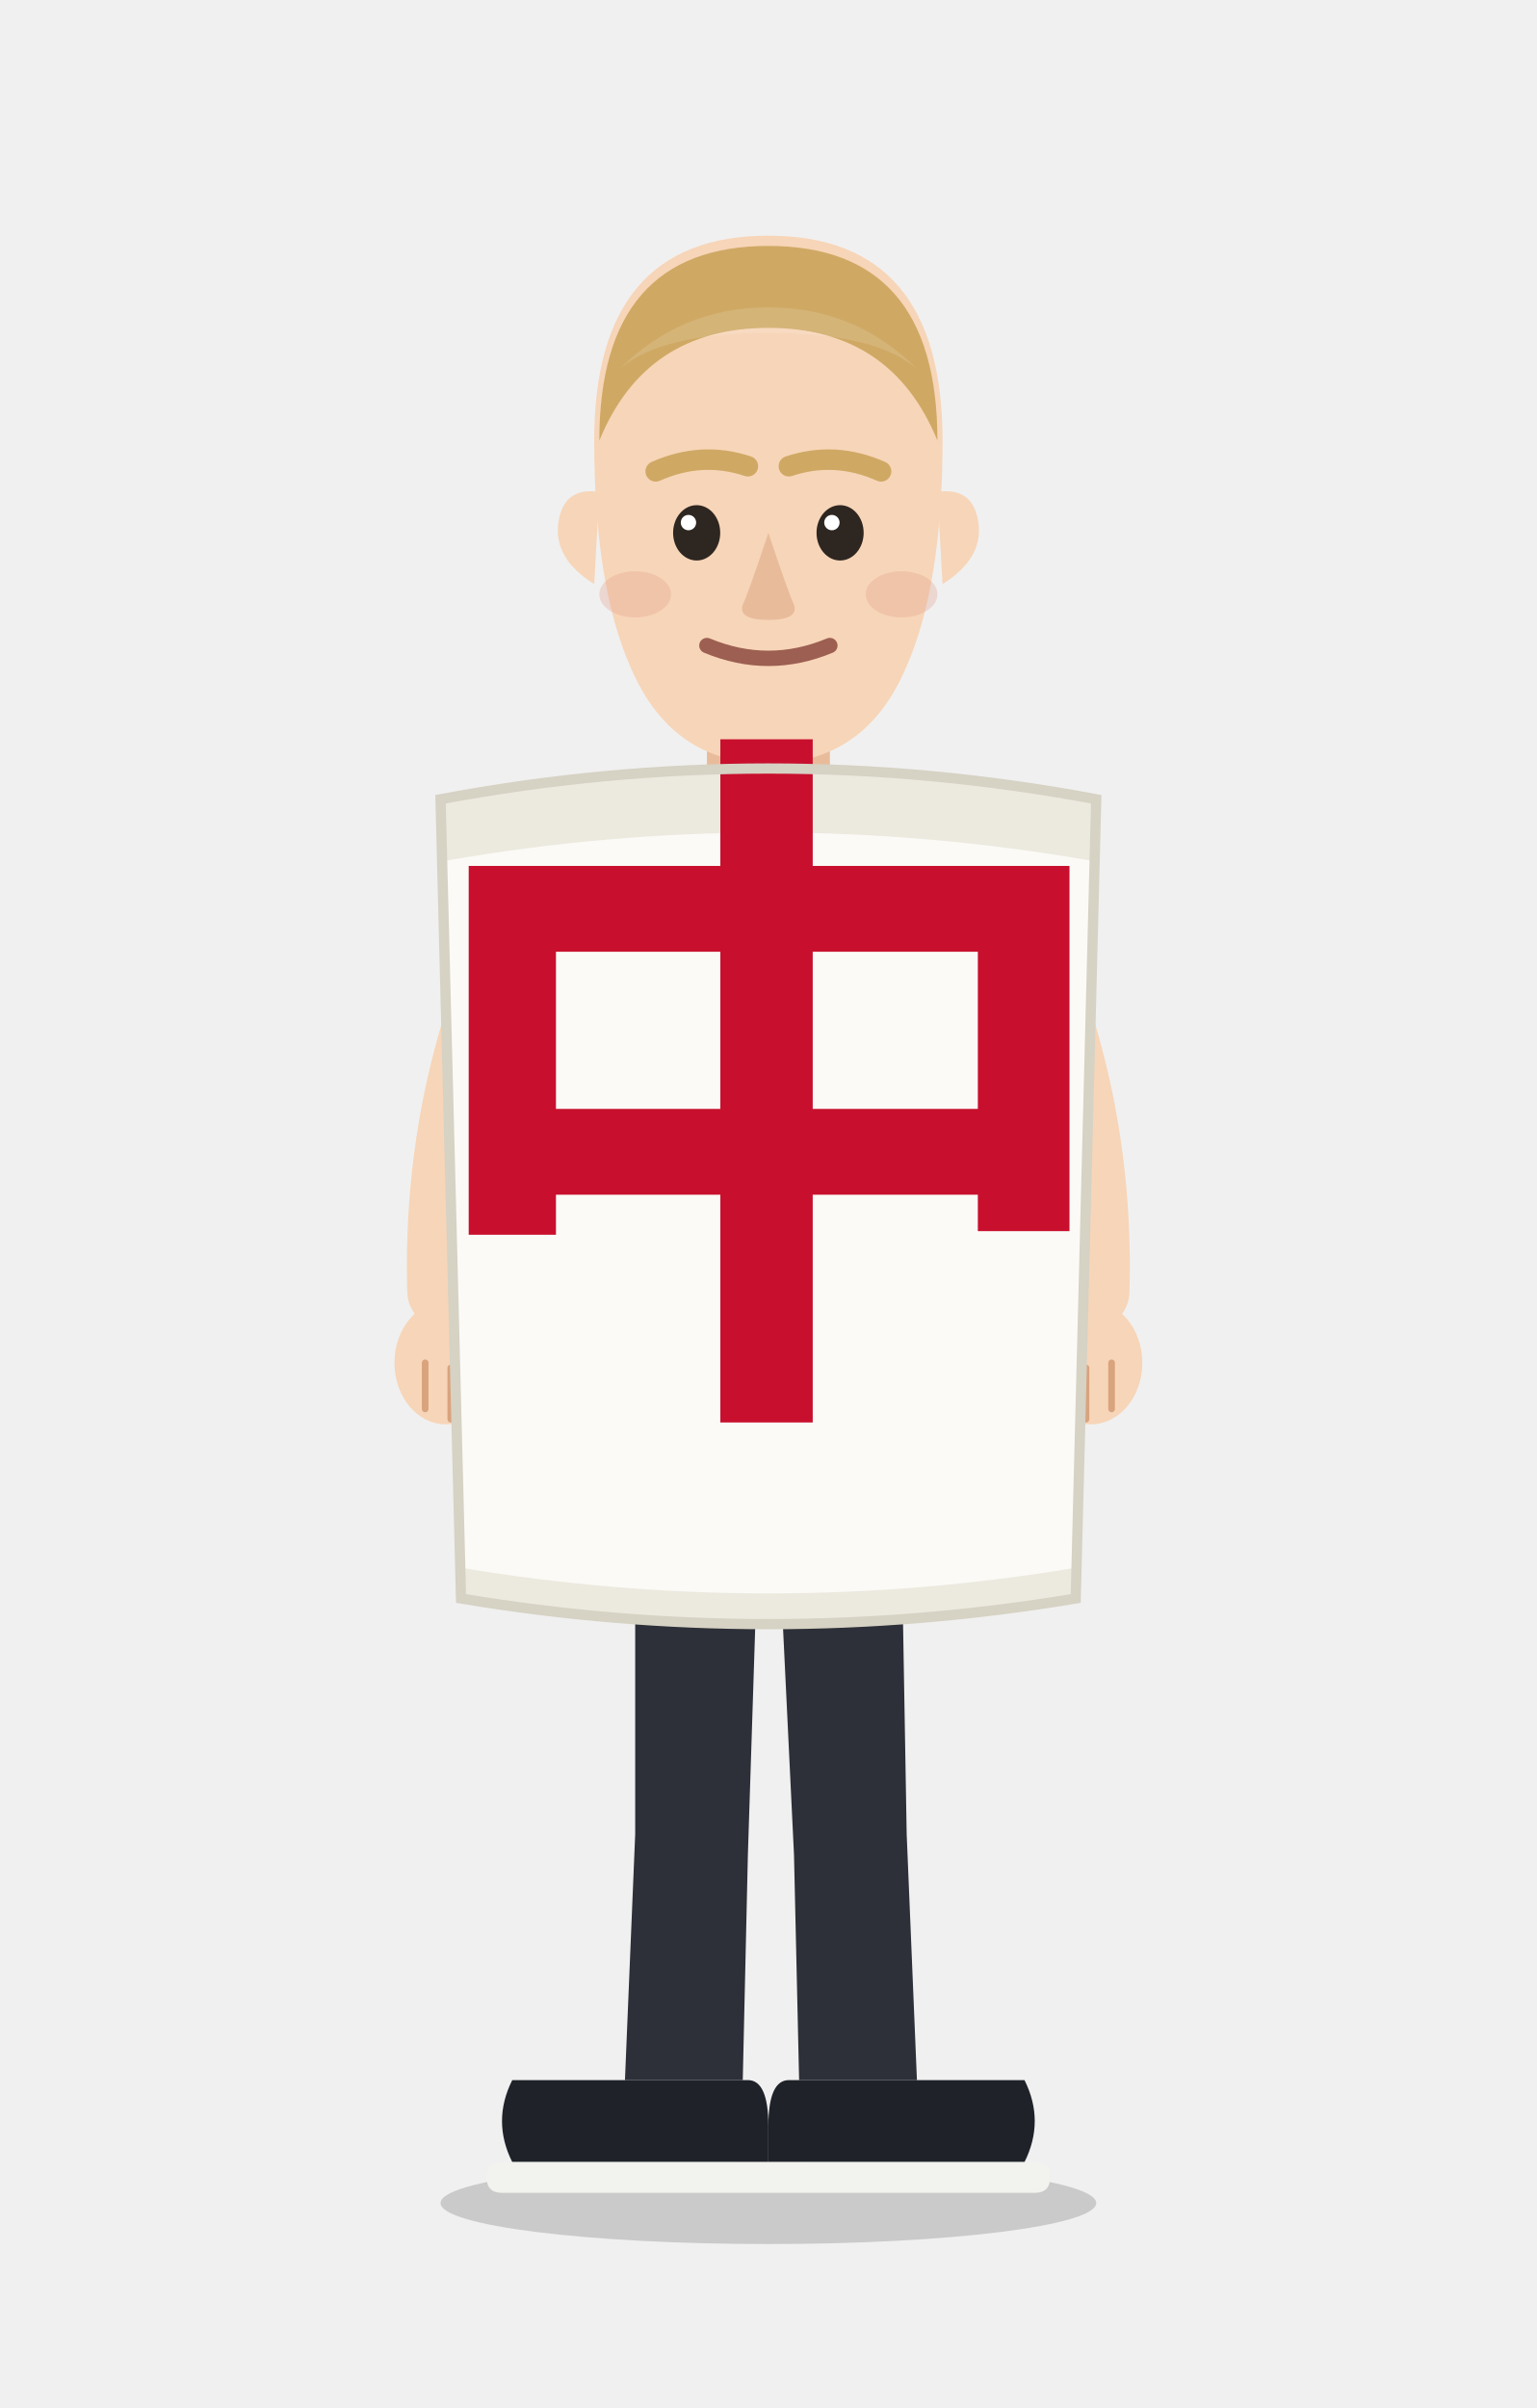
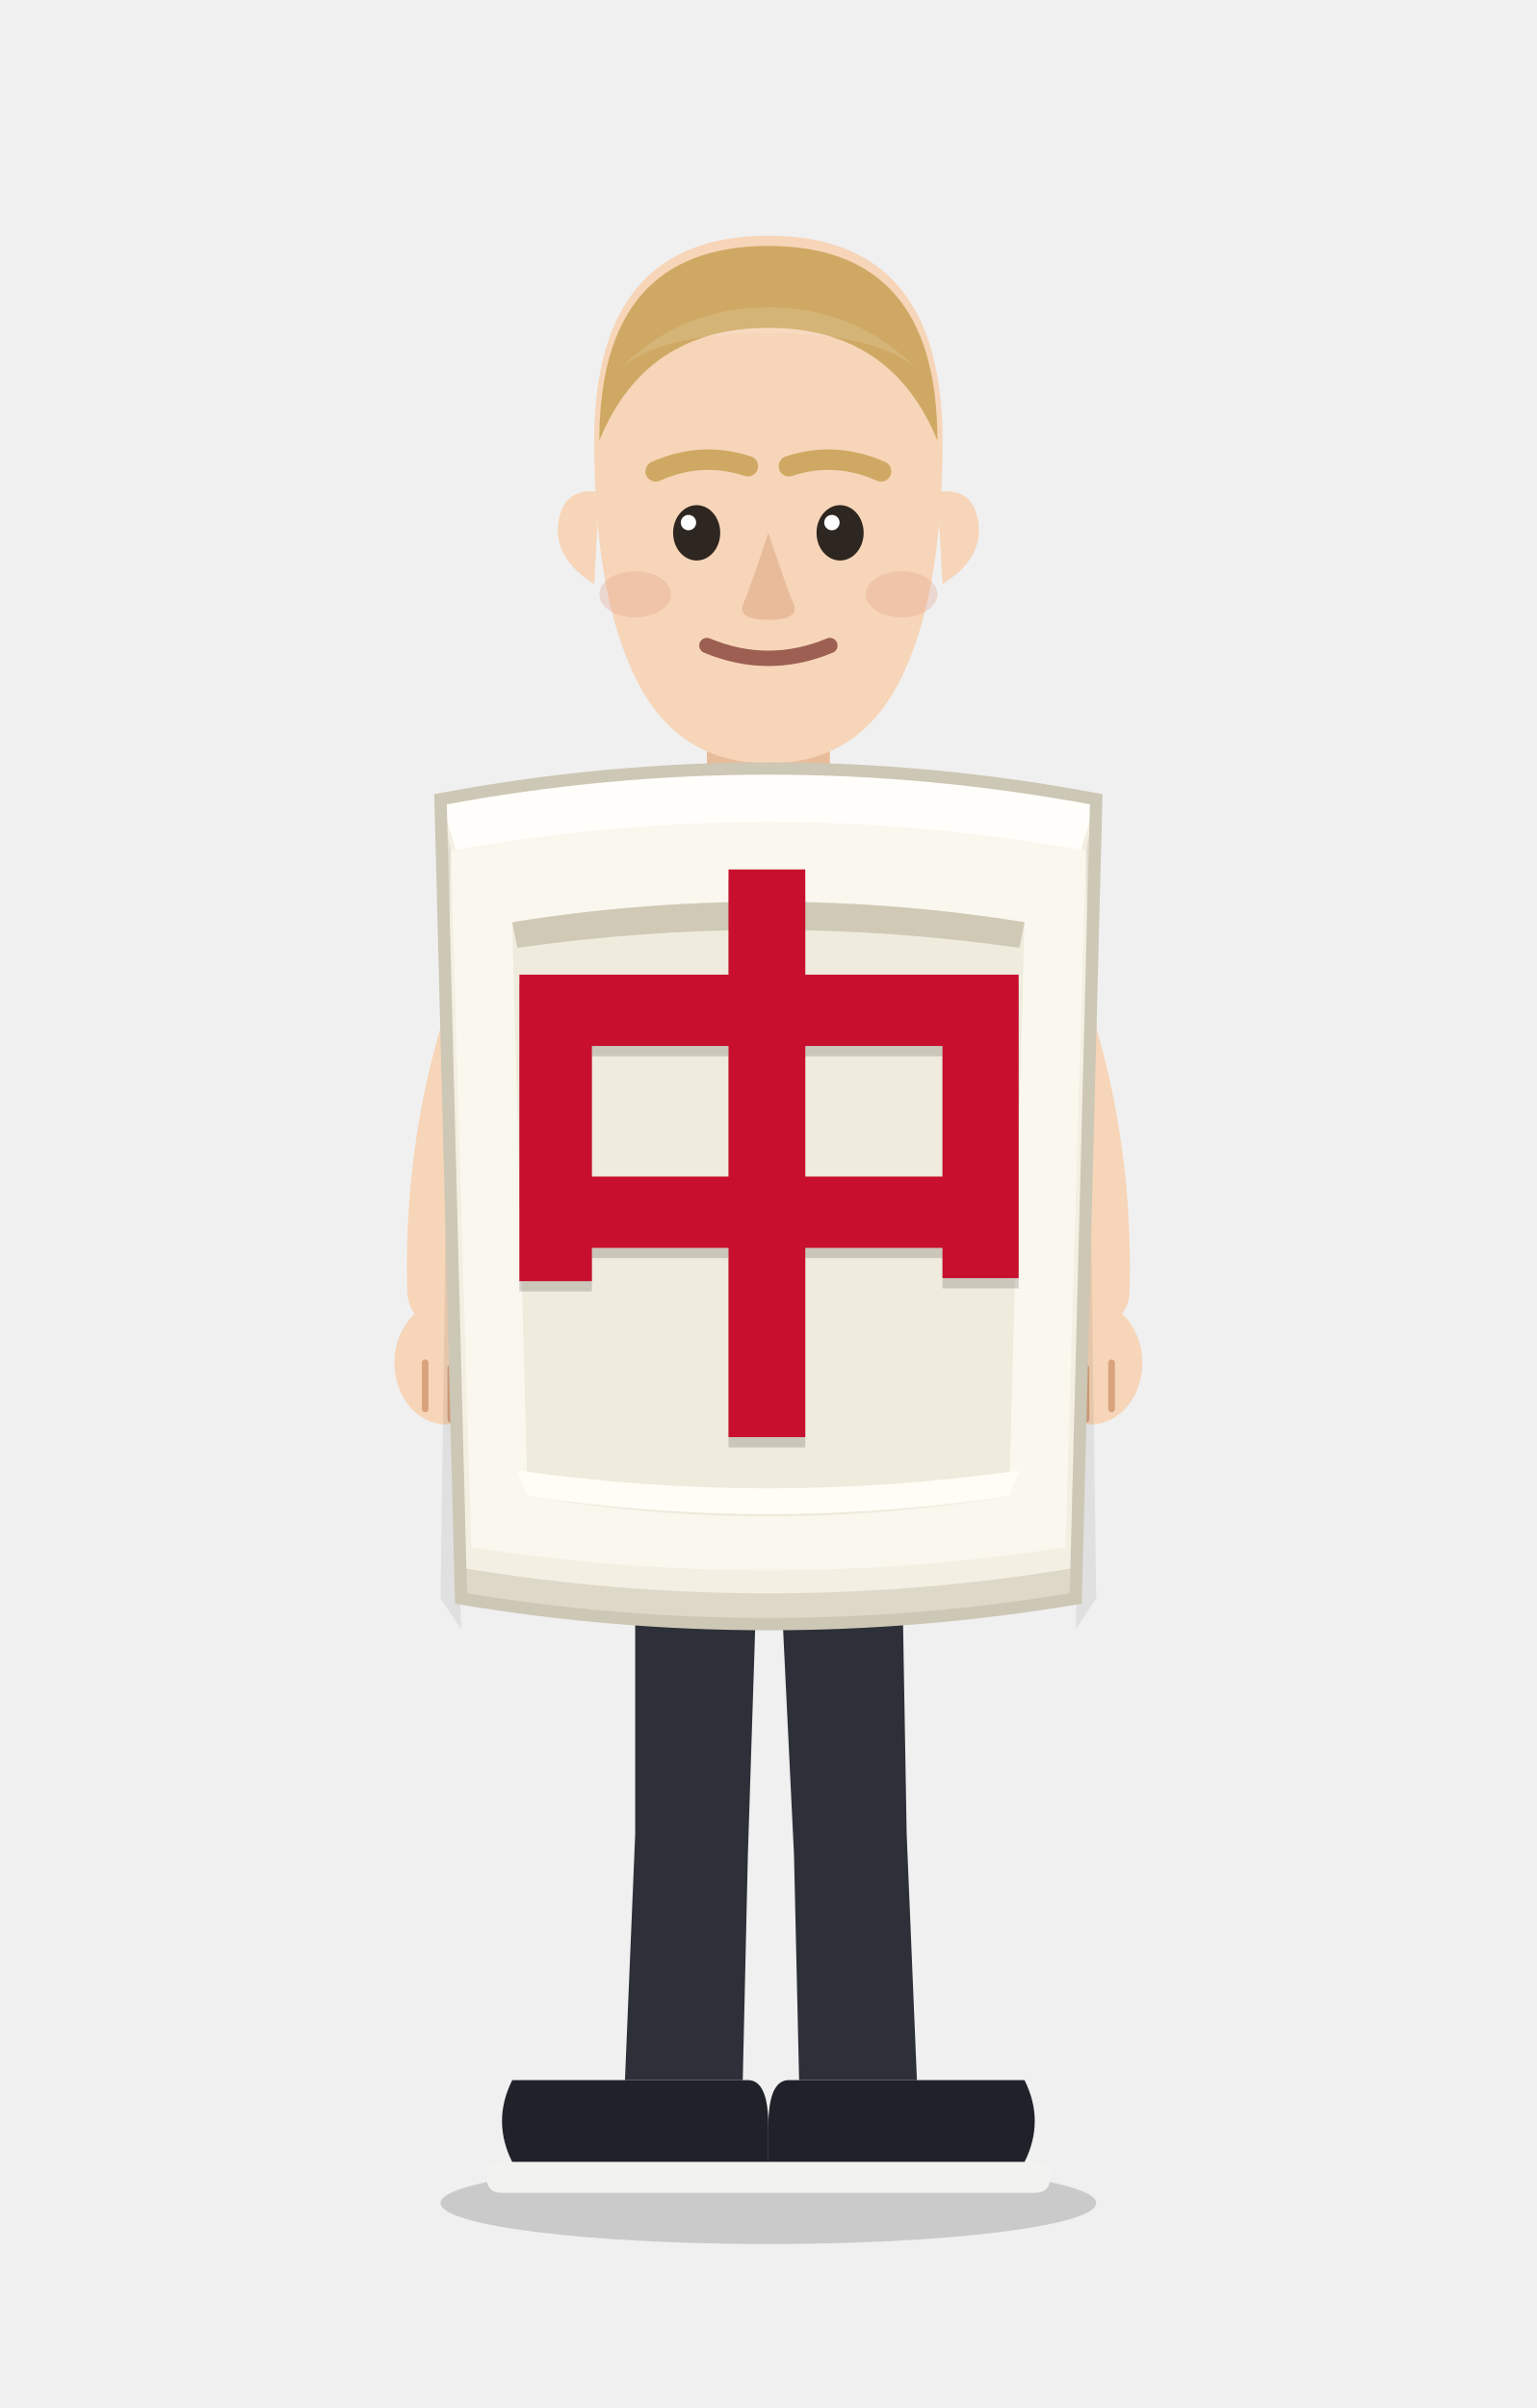
<svg xmlns="http://www.w3.org/2000/svg" viewBox="0 0 300 470" width="300" height="470">
  <style>
.b{transform-box:view-box;transform-origin:150px 428px;animation:d 1.9s ease-in-out infinite}
.a{transform-box:fill-box;transform-origin:top center;animation:w 1.9s ease-in-out infinite}
.a2{animation-delay:-.95s}
@keyframes d{0%,100%{transform:rotate(-5deg)}25%{transform:rotate(0) translateY(-8px)}50%{transform:rotate(5deg)}75%{transform:rotate(0) translateY(-8px)}}
@keyframes w{0%,100%{transform:rotate(7deg)}50%{transform:rotate(-11deg)}}
@media (prefers-reduced-motion:reduce){.b,.a{animation:none}}
</style>
  <ellipse cx="150" cy="430" rx="64" ry="8" fill="#000" opacity=".16" />
  <g class="b">
    <path d="M124 300h24l-2 62-1 44h-23l2-48z" fill="#2d3038" />
    <path d="M152 300h24l1 58 2 48h-23l-1-44z" fill="#2d3038" />
    <path d="M100 406h46q4 0 4 9v7h-50q-4-8 0-16Z" fill="#1f2229" />
    <path d="M154 406h46q4 8 0 16h-50v-7q0-9 4-9Z" fill="#1f2229" />
    <path d="M98 422h52v6H98q-3 0-3-3t3-3ZM150 422h52q3 0 3 3t-3 3h-52z" fill="#f2f2ef" />
    <path d="M112 158q38-12 76 0l5 146q-43 9-86 0z" fill="#6d7786" />
    <g class="a">
      <path d="M100 184q-14 32-13 68" fill="none" stroke="#f7d5b8" stroke-width="15" stroke-linecap="round" />
      <ellipse cx="87" cy="266" rx="10" ry="12" fill="#f7d5b8" />
      <path d="M83 266v9M88 267v10M93 266v8" stroke="#d9a37d" stroke-width="1.3" stroke-linecap="round" />
    </g>
    <g class="a a2">
      <path d="M200 184q14 32 13 68" fill="none" stroke="#f7d5b8" stroke-width="15" stroke-linecap="round" />
      <ellipse cx="213" cy="266" rx="10" ry="12" fill="#f7d5b8" />
      <path d="M207 266v8M212 267v10M217 266v9" stroke="#d9a37d" stroke-width="1.3" stroke-linecap="round" />
    </g>
    <path d="M138 140h24v30q0 8-12 8t-12-8z" fill="#f7d5b8" />
    <path d="M138 152q12 9 24 0v-12h-24z" fill="#d9a37d" opacity=".5" />
    <path d="M150 46q34 0 34 40 0 28-7 44-8 19-27 19t-27-19q-7-16-7-44 0-40 34-40Z" fill="#f7d5b8" />
    <path d="M117 96q-7-1-8 6t7 12M183 96q7-1 8 6t-7 12" fill="#f7d5b8" />
    <path d="M150 48q33 0 33 38-9-22-33-22t-33 22q0-38 33-38Z" fill="#cfa964" />
    <path d="M121 72q12-12 29-12t29 12q-8-7-29-7t-29 7Z" fill="#fff" opacity=".13" />
    <path d="M128 92q9-4 18-1M172 92q-9-4-18-1" fill="none" stroke="#cfa964" stroke-width="4" stroke-linecap="round" />
    <ellipse cx="136" cy="104" rx="4.6" ry="5.4" fill="#2e2620" />
    <ellipse cx="164" cy="104" rx="4.6" ry="5.4" fill="#2e2620" />
    <circle cx="134.4" cy="102" r="1.5" fill="#fff" />
    <circle cx="162.4" cy="102" r="1.5" fill="#fff" />
    <path d="M150 104q4 12 5 14 1 3-5 3t-5-3q1-2 5-14Z" fill="#d9a37d" opacity=".5" />
    <path d="M138 126q12 5 24 0" fill="none" stroke="#9c5f52" stroke-width="3" stroke-linecap="round" />
    <ellipse cx="124" cy="116" rx="7" ry="4.5" fill="#e09a86" opacity=".3" />
    <ellipse cx="176" cy="116" rx="7" ry="4.5" fill="#e09a86" opacity=".3" />
-     <path d="M86 156q64-12 128 0l-4 156q-60 10-120 0Z" fill="#fbfaf6" />
-     <path d="M86 156q64-12 128 0l-1 12q-63-11-126 0Z" fill="#eceadf" />
-     <path d="M90 306q60 10 120 0l-1 6q-59 10-118 0Z" fill="#eceadf" />
-     <text x="150" y="265" text-anchor="middle" font-family="Noto Serif TC,Songti SC,SimSun,MS Mincho,serif" font-size="142" font-weight="700" fill="#c8102e">中</text>
-     <path d="M86 156q64-12 128 0l-4 156q-60 10-120 0Z" fill="none" stroke="#d6d2c4" stroke-width="2" />
+     <path d="M86 156q64-12 128 0l-4 156q-60 10-120 0Z" fill="#f3efe2" />
+     <path d="M86 156q64-12 128 0l-3 10q-61-11-122 0Z" fill="#fffefa" />
+     <path d="M88 166q62-11 124 0l-4 136q-58 9-116 0Z" fill="#faf7ee" />
+     <path d="M90 306q60 10 120 0l-1 6q-59 10-118 0Z" fill="#ddd8c8" />
+     <path d="M86 156l2 10-2 146 4 6-4-162ZM214 156l-2 10 2 146-4 6 4-162Z" fill="#000" opacity=".07" />
+     <path d="M100 180q50-8 100 0l-3 112q-47 8-94 0Z" fill="#efebdd" />
+     <path d="M100 180q50-8 100 0l-1 5q-49-7-98 0Z" fill="#cfc9b6" />
+     <path d="M101 287q49 7 98 0l-2 5q-47 7-94 0Z" fill="#fffdf6" />
+     <text x="150" y="272" text-anchor="middle" font-family="Noto Serif TC,Songti SC,SimSun,MS Mincho,serif" font-size="118" font-weight="700" fill="#000" opacity=".16">中</text>
+     <text x="150" y="270" text-anchor="middle" font-family="Noto Serif TC,Songti SC,SimSun,MS Mincho,serif" font-size="118" font-weight="700" fill="#c8102e">中</text>
+     <path d="M86 156q64-12 128 0l-4 156q-60 10-120 0Z" fill="none" stroke="#cdc7b5" stroke-width="2.4" />
  </g>
</svg>
